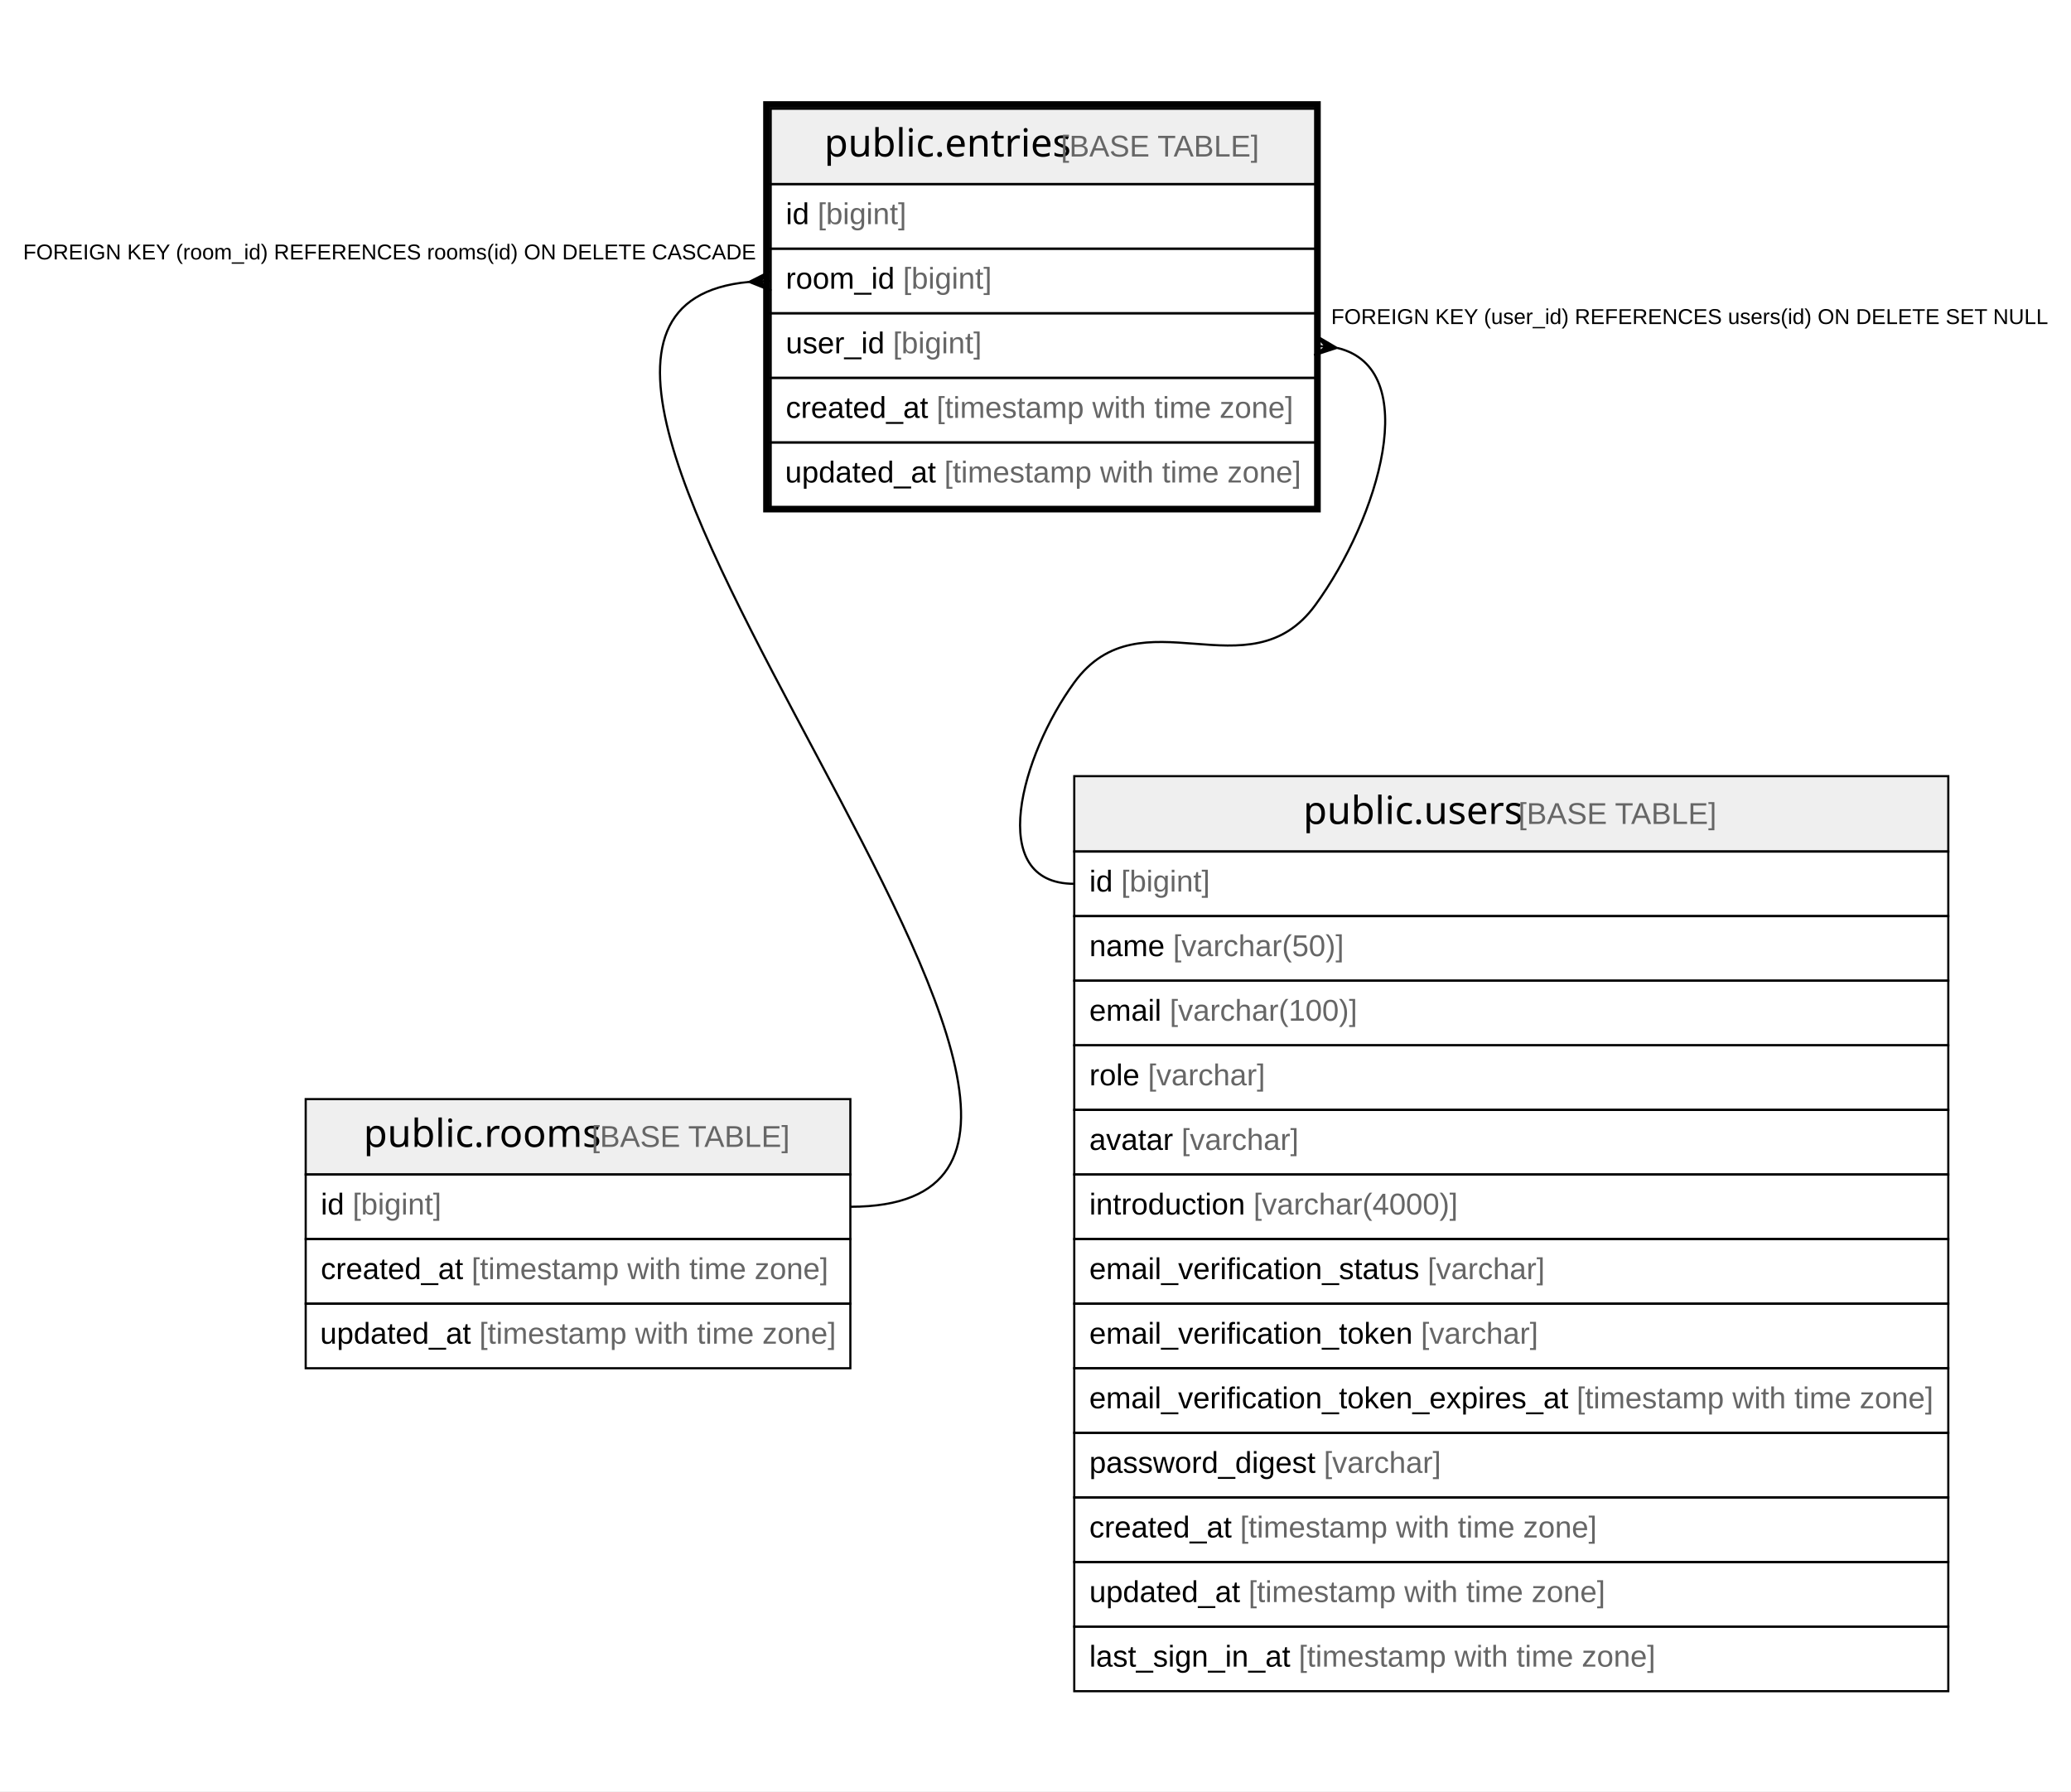
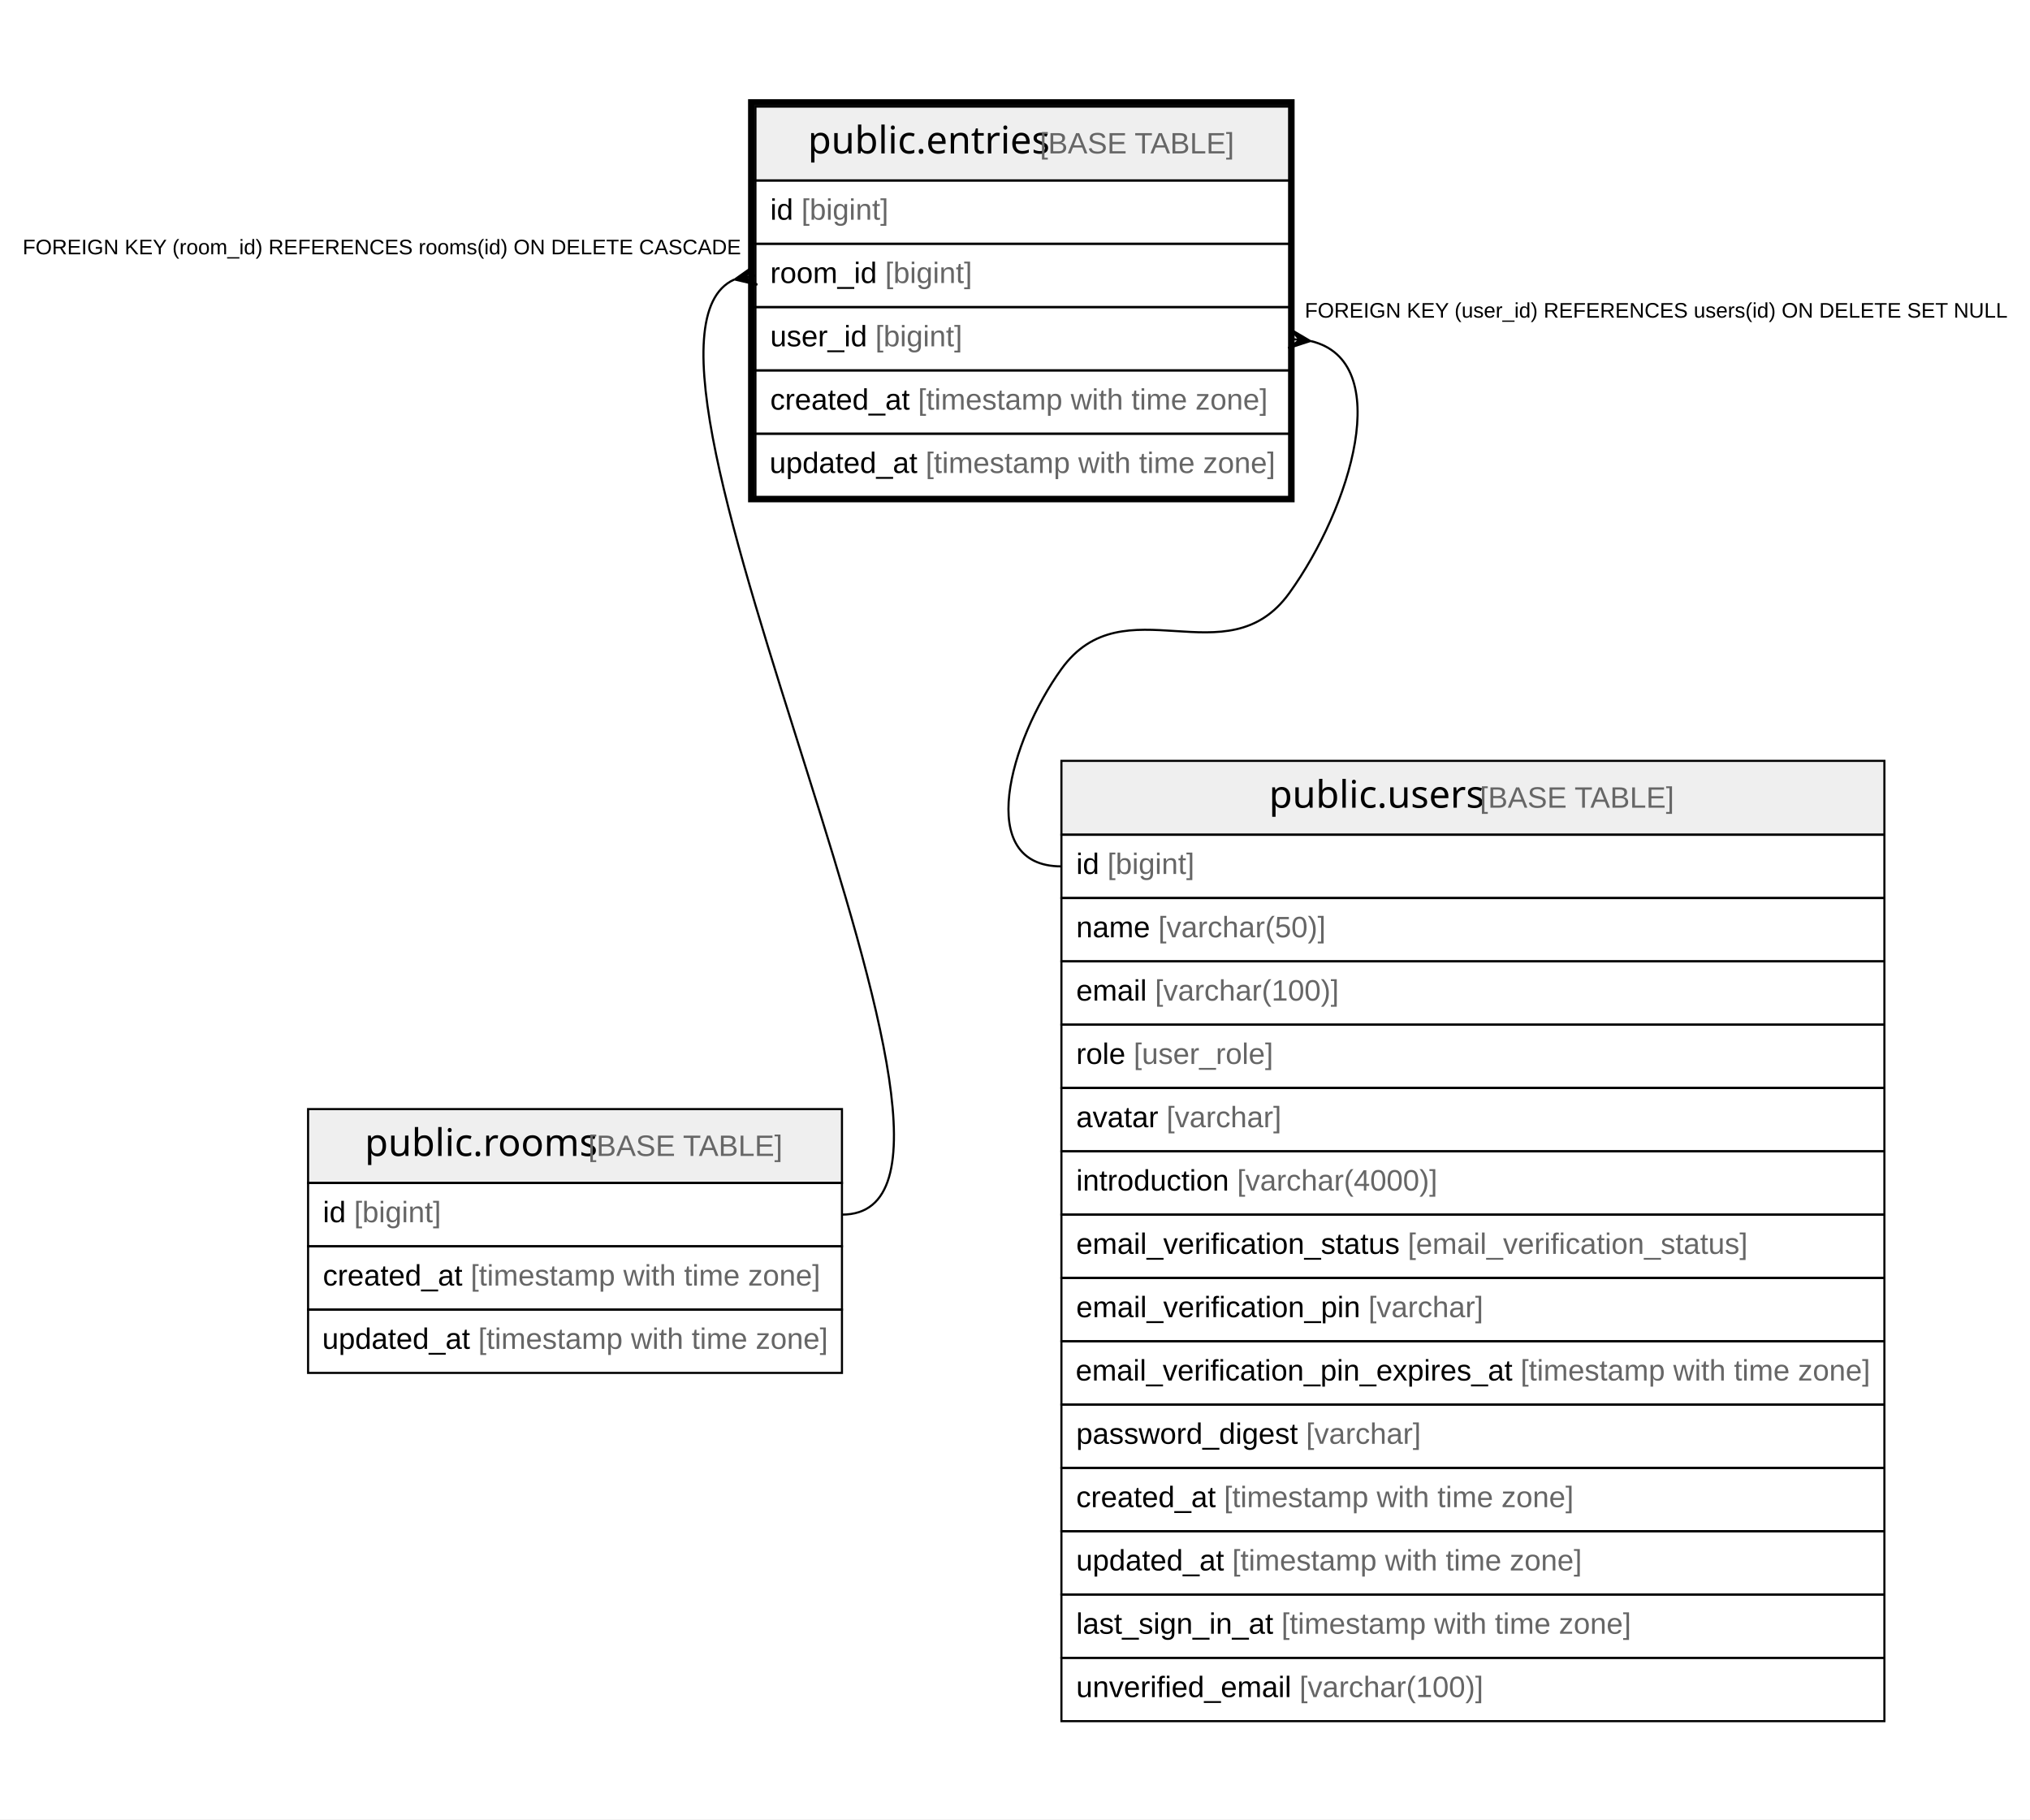
- <svg xmlns="http://www.w3.org/2000/svg" width="962pt" height="832pt" viewBox="0.00 0.00 962.00 832.00">
-   <g id="graph0" class="graph" transform="scale(1 1) rotate(0) translate(4 828)">
-     <polygon fill="#ffffff" stroke="transparent" points="-4,4 -4,-828 958,-828 958,4 -4,4" />
+ <svg xmlns="http://www.w3.org/2000/svg" width="962pt" height="862pt" viewBox="0.00 0.00 962.00 862.00">
+   <g id="graph0" class="graph" transform="scale(1 1) rotate(0) translate(4 858)">
+     <polygon fill="#ffffff" stroke="transparent" points="-4,4 -4,-858 958,-858 958,4 -4,4" />
    <g id="node1" class="node">
-       <polygon fill="#efefef" stroke="transparent" points="354,-742.5 354,-777.5 607,-777.5 607,-742.5 354,-742.5" />
-       <polygon fill="none" stroke="#000000" points="354,-742.5 354,-777.5 607,-777.5 607,-742.5 354,-742.5" />
-       <text text-anchor="start" x="378.865" y="-755.3" font-family="Arial Bold" font-size="18.00" fill="#000000">public.entries</text>
-       <text text-anchor="start" x="484.881" y="-755.3" font-family="Arial" font-size="14.00" fill="#000000"> </text>
-       <text text-anchor="start" x="488.772" y="-755.3" font-family="Arial" font-size="14.00" fill="#666666">[BASE TABLE]</text>
+       <polygon fill="#efefef" stroke="transparent" points="354,-772.5 354,-807.5 607,-807.5 607,-772.5 354,-772.5" />
+       <polygon fill="none" stroke="#000000" points="354,-772.5 354,-807.5 607,-807.5 607,-772.5 354,-772.5" />
+       <text text-anchor="start" x="378.865" y="-785.3" font-family="Arial Bold" font-size="18.00" fill="#000000">public.entries</text>
+       <text text-anchor="start" x="484.881" y="-785.3" font-family="Arial" font-size="14.00" fill="#000000"> </text>
+       <text text-anchor="start" x="488.772" y="-785.3" font-family="Arial" font-size="14.00" fill="#666666">[BASE TABLE]</text>
+       <polygon fill="none" stroke="#000000" points="354,-742.5 354,-772.5 607,-772.5 607,-742.5 354,-742.5" />
+       <text text-anchor="start" x="361" y="-753.9" font-family="Arial" font-size="14.00" fill="#000000">id </text>
+       <text text-anchor="start" x="375.78" y="-753.9" font-family="Arial" font-size="14.00" fill="#666666">[bigint]</text>
      <polygon fill="none" stroke="#000000" points="354,-712.5 354,-742.5 607,-742.5 607,-712.5 354,-712.5" />
-       <text text-anchor="start" x="361" y="-723.9" font-family="Arial" font-size="14.00" fill="#000000">id </text>
-       <text text-anchor="start" x="375.78" y="-723.9" font-family="Arial" font-size="14.00" fill="#666666">[bigint]</text>
+       <text text-anchor="start" x="361" y="-723.9" font-family="Arial" font-size="14.00" fill="#000000">room_id </text>
+       <text text-anchor="start" x="415.449" y="-723.9" font-family="Arial" font-size="14.00" fill="#666666">[bigint]</text>
      <polygon fill="none" stroke="#000000" points="354,-682.5 354,-712.5 607,-712.5 607,-682.5 354,-682.5" />
-       <text text-anchor="start" x="361" y="-693.9" font-family="Arial" font-size="14.00" fill="#000000">room_id </text>
-       <text text-anchor="start" x="415.449" y="-693.9" font-family="Arial" font-size="14.00" fill="#666666">[bigint]</text>
+       <text text-anchor="start" x="361" y="-693.9" font-family="Arial" font-size="14.00" fill="#000000">user_id </text>
+       <text text-anchor="start" x="410.788" y="-693.9" font-family="Arial" font-size="14.00" fill="#666666">[bigint]</text>
      <polygon fill="none" stroke="#000000" points="354,-652.5 354,-682.5 607,-682.5 607,-652.5 354,-652.5" />
-       <text text-anchor="start" x="361" y="-663.9" font-family="Arial" font-size="14.00" fill="#000000">user_id </text>
-       <text text-anchor="start" x="410.788" y="-663.9" font-family="Arial" font-size="14.00" fill="#666666">[bigint]</text>
+       <text text-anchor="start" x="361" y="-663.9" font-family="Arial" font-size="14.00" fill="#000000">created_at </text>
+       <text text-anchor="start" x="431.028" y="-663.9" font-family="Arial" font-size="14.00" fill="#666666">[timestamp with time zone]</text>
      <polygon fill="none" stroke="#000000" points="354,-622.5 354,-652.5 607,-652.5 607,-622.5 354,-622.5" />
-       <text text-anchor="start" x="361" y="-633.9" font-family="Arial" font-size="14.00" fill="#000000">created_at </text>
-       <text text-anchor="start" x="431.028" y="-633.9" font-family="Arial" font-size="14.00" fill="#666666">[timestamp with time zone]</text>
-       <polygon fill="none" stroke="#000000" points="354,-592.5 354,-622.5 607,-622.5 607,-592.5 354,-592.5" />
-       <text text-anchor="start" x="360.692" y="-603.9" font-family="Arial" font-size="14.00" fill="#000000">updated_at </text>
-       <text text-anchor="start" x="434.624" y="-603.9" font-family="Arial" font-size="14.00" fill="#666666">[timestamp with time zone]</text>
-       <polygon fill="none" stroke="#000000" stroke-width="3" points="352,-591.5 352,-779.5 608,-779.5 608,-591.5 352,-591.5" />
+       <text text-anchor="start" x="360.692" y="-633.9" font-family="Arial" font-size="14.00" fill="#000000">updated_at </text>
+       <text text-anchor="start" x="434.624" y="-633.9" font-family="Arial" font-size="14.00" fill="#666666">[timestamp with time zone]</text>
+       <polygon fill="none" stroke="#000000" stroke-width="3" points="352,-621.5 352,-809.5 608,-809.5 608,-621.5 352,-621.5" />
    </g>
    <g id="node2" class="node">
-       <polygon fill="#efefef" stroke="transparent" points="138,-282.5 138,-317.5 391,-317.5 391,-282.5 138,-282.5" />
-       <polygon fill="none" stroke="#000000" points="138,-282.5 138,-317.5 391,-317.5 391,-282.5 138,-282.5" />
-       <text text-anchor="start" x="164.87" y="-295.3" font-family="Arial Bold" font-size="18.00" fill="#000000">public.rooms</text>
-       <text text-anchor="start" x="266.876" y="-295.3" font-family="Arial" font-size="14.00" fill="#000000"> </text>
-       <text text-anchor="start" x="270.767" y="-295.3" font-family="Arial" font-size="14.00" fill="#666666">[BASE TABLE]</text>
-       <polygon fill="none" stroke="#000000" points="138,-252.5 138,-282.5 391,-282.5 391,-252.5 138,-252.5" />
-       <text text-anchor="start" x="145" y="-263.9" font-family="Arial" font-size="14.00" fill="#000000">id </text>
-       <text text-anchor="start" x="159.78" y="-263.9" font-family="Arial" font-size="14.00" fill="#666666">[bigint]</text>
-       <polygon fill="none" stroke="#000000" points="138,-222.5 138,-252.5 391,-252.5 391,-222.5 138,-222.5" />
-       <text text-anchor="start" x="145" y="-233.9" font-family="Arial" font-size="14.00" fill="#000000">created_at </text>
-       <text text-anchor="start" x="215.028" y="-233.9" font-family="Arial" font-size="14.00" fill="#666666">[timestamp with time zone]</text>
-       <polygon fill="none" stroke="#000000" points="138,-192.5 138,-222.5 391,-222.5 391,-192.5 138,-192.5" />
-       <text text-anchor="start" x="144.691" y="-203.9" font-family="Arial" font-size="14.00" fill="#000000">updated_at </text>
-       <text text-anchor="start" x="218.624" y="-203.9" font-family="Arial" font-size="14.00" fill="#666666">[timestamp with time zone]</text>
+       <polygon fill="#efefef" stroke="transparent" points="142,-297.5 142,-332.5 395,-332.5 395,-297.5 142,-297.5" />
+       <polygon fill="none" stroke="#000000" points="142,-297.5 142,-332.5 395,-332.5 395,-297.5 142,-297.5" />
+       <text text-anchor="start" x="168.87" y="-310.3" font-family="Arial Bold" font-size="18.00" fill="#000000">public.rooms</text>
+       <text text-anchor="start" x="270.876" y="-310.3" font-family="Arial" font-size="14.00" fill="#000000"> </text>
+       <text text-anchor="start" x="274.767" y="-310.3" font-family="Arial" font-size="14.00" fill="#666666">[BASE TABLE]</text>
+       <polygon fill="none" stroke="#000000" points="142,-267.5 142,-297.5 395,-297.5 395,-267.5 142,-267.5" />
+       <text text-anchor="start" x="149" y="-278.9" font-family="Arial" font-size="14.00" fill="#000000">id </text>
+       <text text-anchor="start" x="163.78" y="-278.9" font-family="Arial" font-size="14.00" fill="#666666">[bigint]</text>
+       <polygon fill="none" stroke="#000000" points="142,-237.5 142,-267.5 395,-267.5 395,-237.5 142,-237.5" />
+       <text text-anchor="start" x="149" y="-248.9" font-family="Arial" font-size="14.00" fill="#000000">created_at </text>
+       <text text-anchor="start" x="219.028" y="-248.9" font-family="Arial" font-size="14.00" fill="#666666">[timestamp with time zone]</text>
+       <polygon fill="none" stroke="#000000" points="142,-207.5 142,-237.5 395,-237.5 395,-207.5 142,-207.5" />
+       <text text-anchor="start" x="148.691" y="-218.9" font-family="Arial" font-size="14.00" fill="#000000">updated_at </text>
+       <text text-anchor="start" x="222.624" y="-218.9" font-family="Arial" font-size="14.00" fill="#666666">[timestamp with time zone]</text>
    </g>
    <g id="edge1" class="edge">
-       <path fill="none" stroke="#000000" d="M343.947,-697.061C177.581,-681.691 579.258,-267.5 391,-267.5" />
-       <polygon fill="#000000" stroke="#000000" points="344.01,-697.064 353.804,-701.996 349.005,-697.282 354,-697.5 354,-697.5 354,-697.5 349.005,-697.282 354.196,-693.004 344.01,-697.064 344.01,-697.064" />
-       <text text-anchor="start" x="6.724" y="-707.5" font-family="Arial" font-size="10.00" fill="#000000">FOREIGN KEY (room_id) REFERENCES rooms(id) ON DELETE CASCADE</text>
+       <path fill="none" stroke="#000000" d="M343.873,-725.516C272.895,-693.413 490.428,-282.5 395,-282.5" />
+       <polygon fill="#000000" stroke="#000000" points="344.187,-725.577 353.135,-731.916 349.093,-726.539 354,-727.5 354,-727.5 354,-727.5 349.093,-726.539 354.865,-723.084 344.187,-725.577 344.187,-725.577" />
+       <text text-anchor="start" x="6.724" y="-737.5" font-family="Arial" font-size="10.00" fill="#000000">FOREIGN KEY (room_id) REFERENCES rooms(id) ON DELETE CASCADE</text>
    </g>
    <g id="node3" class="node">
-       <polygon fill="#efefef" stroke="transparent" points="495,-432.5 495,-467.5 901,-467.5 901,-432.5 495,-432.5" />
-       <polygon fill="none" stroke="#000000" points="495,-432.5 495,-467.5 901,-467.5 901,-432.5 495,-432.5" />
-       <text text-anchor="start" x="601.366" y="-445.3" font-family="Arial Bold" font-size="18.00" fill="#000000">public.users</text>
-       <text text-anchor="start" x="697.38" y="-445.3" font-family="Arial" font-size="14.00" fill="#000000"> </text>
-       <text text-anchor="start" x="701.271" y="-445.3" font-family="Arial" font-size="14.00" fill="#666666">[BASE TABLE]</text>
-       <polygon fill="none" stroke="#000000" points="495,-402.5 495,-432.5 901,-432.5 901,-402.5 495,-402.5" />
-       <text text-anchor="start" x="502" y="-413.9" font-family="Arial" font-size="14.00" fill="#000000">id </text>
-       <text text-anchor="start" x="516.78" y="-413.9" font-family="Arial" font-size="14.00" fill="#666666">[bigint]</text>
-       <polygon fill="none" stroke="#000000" points="495,-372.5 495,-402.5 901,-402.5 901,-372.5 495,-372.5" />
-       <text text-anchor="start" x="502" y="-383.9" font-family="Arial" font-size="14.00" fill="#000000">name </text>
-       <text text-anchor="start" x="540.899" y="-383.9" font-family="Arial" font-size="14.00" fill="#666666">[varchar(50)]</text>
-       <polygon fill="none" stroke="#000000" points="495,-342.5 495,-372.5 901,-372.5 901,-342.5 495,-342.5" />
-       <text text-anchor="start" x="502" y="-353.9" font-family="Arial" font-size="14.00" fill="#000000">email </text>
-       <text text-anchor="start" x="539.33" y="-353.9" font-family="Arial" font-size="14.00" fill="#666666">[varchar(100)]</text>
-       <polygon fill="none" stroke="#000000" points="495,-312.5 495,-342.5 901,-342.5 901,-312.5 495,-312.5" />
-       <text text-anchor="start" x="502" y="-323.9" font-family="Arial" font-size="14.00" fill="#000000">role </text>
-       <text text-anchor="start" x="529.223" y="-323.9" font-family="Arial" font-size="14.00" fill="#666666">[varchar]</text>
-       <polygon fill="none" stroke="#000000" points="495,-282.5 495,-312.5 901,-312.5 901,-282.5 495,-282.5" />
-       <text text-anchor="start" x="502" y="-293.9" font-family="Arial" font-size="14.00" fill="#000000">avatar </text>
-       <text text-anchor="start" x="544.79" y="-293.9" font-family="Arial" font-size="14.00" fill="#666666">[varchar]</text>
-       <polygon fill="none" stroke="#000000" points="495,-252.5 495,-282.5 901,-282.5 901,-252.5 495,-252.5" />
-       <text text-anchor="start" x="502" y="-263.9" font-family="Arial" font-size="14.00" fill="#000000">introduction </text>
-       <text text-anchor="start" x="578.241" y="-263.9" font-family="Arial" font-size="14.00" fill="#666666">[varchar(4000)]</text>
-       <polygon fill="none" stroke="#000000" points="495,-222.5 495,-252.5 901,-252.5 901,-222.5 495,-222.5" />
-       <text text-anchor="start" x="502" y="-233.9" font-family="Arial" font-size="14.00" fill="#000000">email_verification_status </text>
-       <text text-anchor="start" x="659.133" y="-233.9" font-family="Arial" font-size="14.00" fill="#666666">[varchar]</text>
-       <polygon fill="none" stroke="#000000" points="495,-192.5 495,-222.5 901,-222.5 901,-192.5 495,-192.5" />
-       <text text-anchor="start" x="502" y="-203.9" font-family="Arial" font-size="14.00" fill="#000000">email_verification_token </text>
-       <text text-anchor="start" x="656.025" y="-203.9" font-family="Arial" font-size="14.00" fill="#666666">[varchar]</text>
-       <polygon fill="none" stroke="#000000" points="495,-162.5 495,-192.5 901,-192.5 901,-162.5 495,-162.5" />
-       <text text-anchor="start" x="501.969" y="-173.9" font-family="Arial" font-size="14.00" fill="#000000">email_verification_token_expires_at </text>
-       <text text-anchor="start" x="728.347" y="-173.9" font-family="Arial" font-size="14.00" fill="#666666">[timestamp with time zone]</text>
-       <polygon fill="none" stroke="#000000" points="495,-132.5 495,-162.5 901,-162.5 901,-132.5 495,-132.5" />
-       <text text-anchor="start" x="502" y="-143.9" font-family="Arial" font-size="14.00" fill="#000000">password_digest </text>
-       <text text-anchor="start" x="610.916" y="-143.9" font-family="Arial" font-size="14.00" fill="#666666">[varchar]</text>
-       <polygon fill="none" stroke="#000000" points="495,-102.5 495,-132.5 901,-132.5 901,-102.5 495,-102.5" />
-       <text text-anchor="start" x="502" y="-113.9" font-family="Arial" font-size="14.00" fill="#000000">created_at </text>
-       <text text-anchor="start" x="572.028" y="-113.9" font-family="Arial" font-size="14.00" fill="#666666">[timestamp with time zone]</text>
-       <polygon fill="none" stroke="#000000" points="495,-72.5 495,-102.5 901,-102.5 901,-72.5 495,-72.5" />
-       <text text-anchor="start" x="502" y="-83.9" font-family="Arial" font-size="14.00" fill="#000000">updated_at </text>
-       <text text-anchor="start" x="575.933" y="-83.9" font-family="Arial" font-size="14.00" fill="#666666">[timestamp with time zone]</text>
-       <polygon fill="none" stroke="#000000" points="495,-42.5 495,-72.5 901,-72.5 901,-42.5 495,-42.5" />
-       <text text-anchor="start" x="502" y="-53.9" font-family="Arial" font-size="14.00" fill="#000000">last_sign_in_at </text>
-       <text text-anchor="start" x="599.252" y="-53.9" font-family="Arial" font-size="14.00" fill="#666666">[timestamp with time zone]</text>
+       <polygon fill="#efefef" stroke="transparent" points="499,-462.5 499,-497.5 889,-497.5 889,-462.5 499,-462.5" />
+       <polygon fill="none" stroke="#000000" points="499,-462.5 499,-497.5 889,-497.5 889,-462.5 499,-462.5" />
+       <text text-anchor="start" x="597.366" y="-475.3" font-family="Arial Bold" font-size="18.00" fill="#000000">public.users</text>
+       <text text-anchor="start" x="693.38" y="-475.3" font-family="Arial" font-size="14.00" fill="#000000"> </text>
+       <text text-anchor="start" x="697.271" y="-475.3" font-family="Arial" font-size="14.00" fill="#666666">[BASE TABLE]</text>
+       <polygon fill="none" stroke="#000000" points="499,-432.5 499,-462.5 889,-462.5 889,-432.5 499,-432.5" />
+       <text text-anchor="start" x="506" y="-443.9" font-family="Arial" font-size="14.00" fill="#000000">id </text>
+       <text text-anchor="start" x="520.78" y="-443.9" font-family="Arial" font-size="14.00" fill="#666666">[bigint]</text>
+       <polygon fill="none" stroke="#000000" points="499,-402.5 499,-432.5 889,-432.5 889,-402.5 499,-402.5" />
+       <text text-anchor="start" x="506" y="-413.9" font-family="Arial" font-size="14.00" fill="#000000">name </text>
+       <text text-anchor="start" x="544.899" y="-413.9" font-family="Arial" font-size="14.00" fill="#666666">[varchar(50)]</text>
+       <polygon fill="none" stroke="#000000" points="499,-372.5 499,-402.5 889,-402.5 889,-372.5 499,-372.5" />
+       <text text-anchor="start" x="506" y="-383.9" font-family="Arial" font-size="14.00" fill="#000000">email </text>
+       <text text-anchor="start" x="543.33" y="-383.9" font-family="Arial" font-size="14.00" fill="#666666">[varchar(100)]</text>
+       <polygon fill="none" stroke="#000000" points="499,-342.5 499,-372.5 889,-372.5 889,-342.5 499,-342.5" />
+       <text text-anchor="start" x="506" y="-353.9" font-family="Arial" font-size="14.00" fill="#000000">role </text>
+       <text text-anchor="start" x="533.223" y="-353.9" font-family="Arial" font-size="14.00" fill="#666666">[user_role]</text>
+       <polygon fill="none" stroke="#000000" points="499,-312.5 499,-342.5 889,-342.5 889,-312.5 499,-312.5" />
+       <text text-anchor="start" x="506" y="-323.9" font-family="Arial" font-size="14.00" fill="#000000">avatar </text>
+       <text text-anchor="start" x="548.79" y="-323.9" font-family="Arial" font-size="14.00" fill="#666666">[varchar]</text>
+       <polygon fill="none" stroke="#000000" points="499,-282.5 499,-312.5 889,-312.5 889,-282.5 499,-282.5" />
+       <text text-anchor="start" x="506" y="-293.9" font-family="Arial" font-size="14.00" fill="#000000">introduction </text>
+       <text text-anchor="start" x="582.241" y="-293.9" font-family="Arial" font-size="14.00" fill="#666666">[varchar(4000)]</text>
+       <polygon fill="none" stroke="#000000" points="499,-252.5 499,-282.5 889,-282.5 889,-252.5 499,-252.5" />
+       <text text-anchor="start" x="506" y="-263.9" font-family="Arial" font-size="14.00" fill="#000000">email_verification_status </text>
+       <text text-anchor="start" x="663.133" y="-263.9" font-family="Arial" font-size="14.00" fill="#666666">[email_verification_status]</text>
+       <polygon fill="none" stroke="#000000" points="499,-222.5 499,-252.5 889,-252.5 889,-222.5 499,-222.5" />
+       <text text-anchor="start" x="506" y="-233.9" font-family="Arial" font-size="14.00" fill="#000000">email_verification_pin </text>
+       <text text-anchor="start" x="644.459" y="-233.9" font-family="Arial" font-size="14.00" fill="#666666">[varchar]</text>
+       <polygon fill="none" stroke="#000000" points="499,-192.5 499,-222.5 889,-222.5 889,-192.5 499,-192.5" />
+       <text text-anchor="start" x="505.752" y="-203.9" font-family="Arial" font-size="14.00" fill="#000000">email_verification_pin_expires_at </text>
+       <text text-anchor="start" x="716.564" y="-203.9" font-family="Arial" font-size="14.00" fill="#666666">[timestamp with time zone]</text>
+       <polygon fill="none" stroke="#000000" points="499,-162.5 499,-192.5 889,-192.5 889,-162.5 499,-162.5" />
+       <text text-anchor="start" x="506" y="-173.9" font-family="Arial" font-size="14.00" fill="#000000">password_digest </text>
+       <text text-anchor="start" x="614.916" y="-173.9" font-family="Arial" font-size="14.00" fill="#666666">[varchar]</text>
+       <polygon fill="none" stroke="#000000" points="499,-132.5 499,-162.5 889,-162.5 889,-132.5 499,-132.5" />
+       <text text-anchor="start" x="506" y="-143.9" font-family="Arial" font-size="14.00" fill="#000000">created_at </text>
+       <text text-anchor="start" x="576.028" y="-143.9" font-family="Arial" font-size="14.00" fill="#666666">[timestamp with time zone]</text>
+       <polygon fill="none" stroke="#000000" points="499,-102.5 499,-132.5 889,-132.5 889,-102.5 499,-102.5" />
+       <text text-anchor="start" x="506" y="-113.9" font-family="Arial" font-size="14.00" fill="#000000">updated_at </text>
+       <text text-anchor="start" x="579.933" y="-113.9" font-family="Arial" font-size="14.00" fill="#666666">[timestamp with time zone]</text>
+       <polygon fill="none" stroke="#000000" points="499,-72.5 499,-102.5 889,-102.5 889,-72.5 499,-72.5" />
+       <text text-anchor="start" x="506" y="-83.9" font-family="Arial" font-size="14.00" fill="#000000">last_sign_in_at </text>
+       <text text-anchor="start" x="603.252" y="-83.9" font-family="Arial" font-size="14.00" fill="#666666">[timestamp with time zone]</text>
+       <polygon fill="none" stroke="#000000" points="499,-42.5 499,-72.5 889,-72.5 889,-42.5 499,-42.5" />
+       <text text-anchor="start" x="506" y="-53.9" font-family="Arial" font-size="14.00" fill="#000000">unverified_email </text>
+       <text text-anchor="start" x="611.79" y="-53.9" font-family="Arial" font-size="14.00" fill="#666666">[varchar(100)]</text>
    </g>
    <g id="edge2" class="edge">
-       <path fill="none" stroke="#000000" d="M617.199,-666.393C657.413,-656.808 636.329,-587.235 607,-547 576.2,-504.748 525.8,-553.252 495,-511 470.521,-477.42 453.444,-417.5 495,-417.5" />
-       <polygon fill="#000000" stroke="#000000" points="616.942,-666.421 606.514,-663.026 611.971,-666.961 607,-667.5 607,-667.5 607,-667.5 611.971,-666.961 607.486,-671.974 616.942,-666.421 616.942,-666.421" />
-       <text text-anchor="start" x="614.329" y="-677.5" font-family="Arial" font-size="10.00" fill="#000000">FOREIGN KEY (user_id) REFERENCES users(id) ON DELETE SET NULL</text>
+       <path fill="none" stroke="#000000" d="M617.196,-696.396C657.383,-686.831 636.113,-617.392 607,-577 577.416,-535.954 528.584,-582.046 499,-541 474.702,-507.288 457.444,-447.5 499,-447.5" />
+       <polygon fill="#000000" stroke="#000000" points="616.942,-696.423 606.515,-693.026 611.971,-696.962 607,-697.5 607,-697.5 607,-697.5 611.971,-696.962 607.485,-701.974 616.942,-696.423 616.942,-696.423" />
+       <text text-anchor="start" x="614.329" y="-707.5" font-family="Arial" font-size="10.00" fill="#000000">FOREIGN KEY (user_id) REFERENCES users(id) ON DELETE SET NULL</text>
    </g>
  </g>
</svg>
